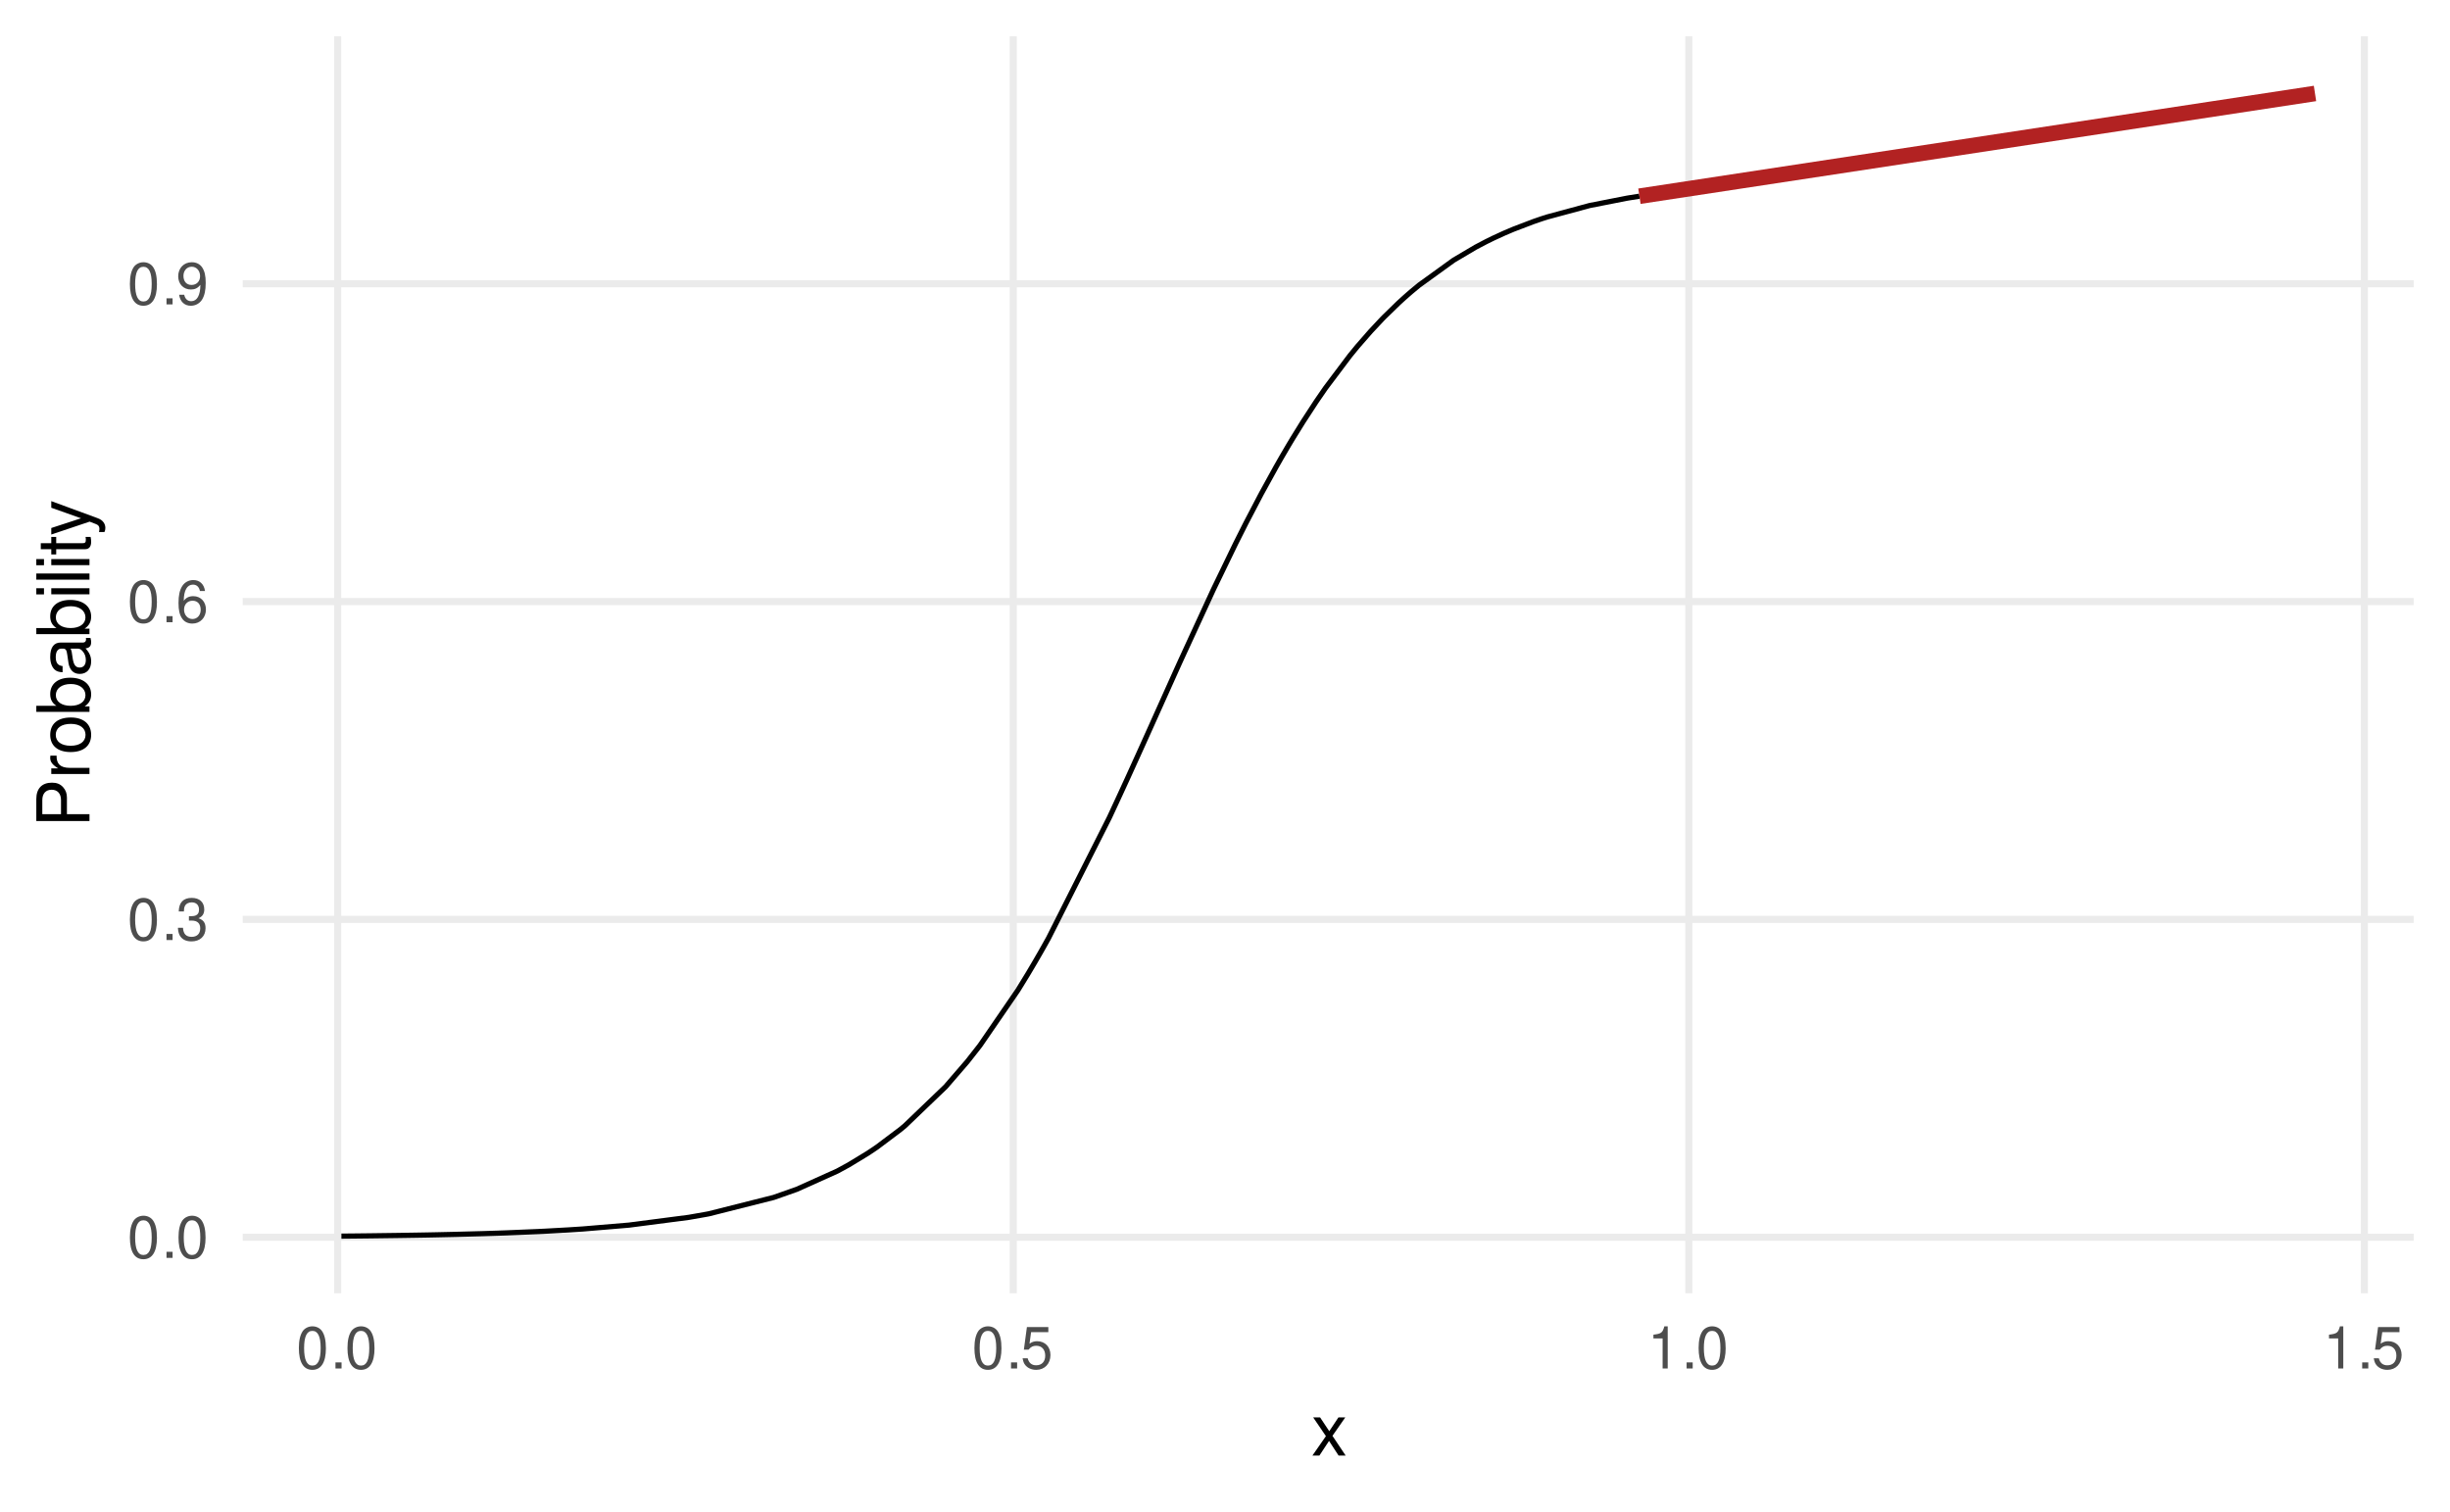
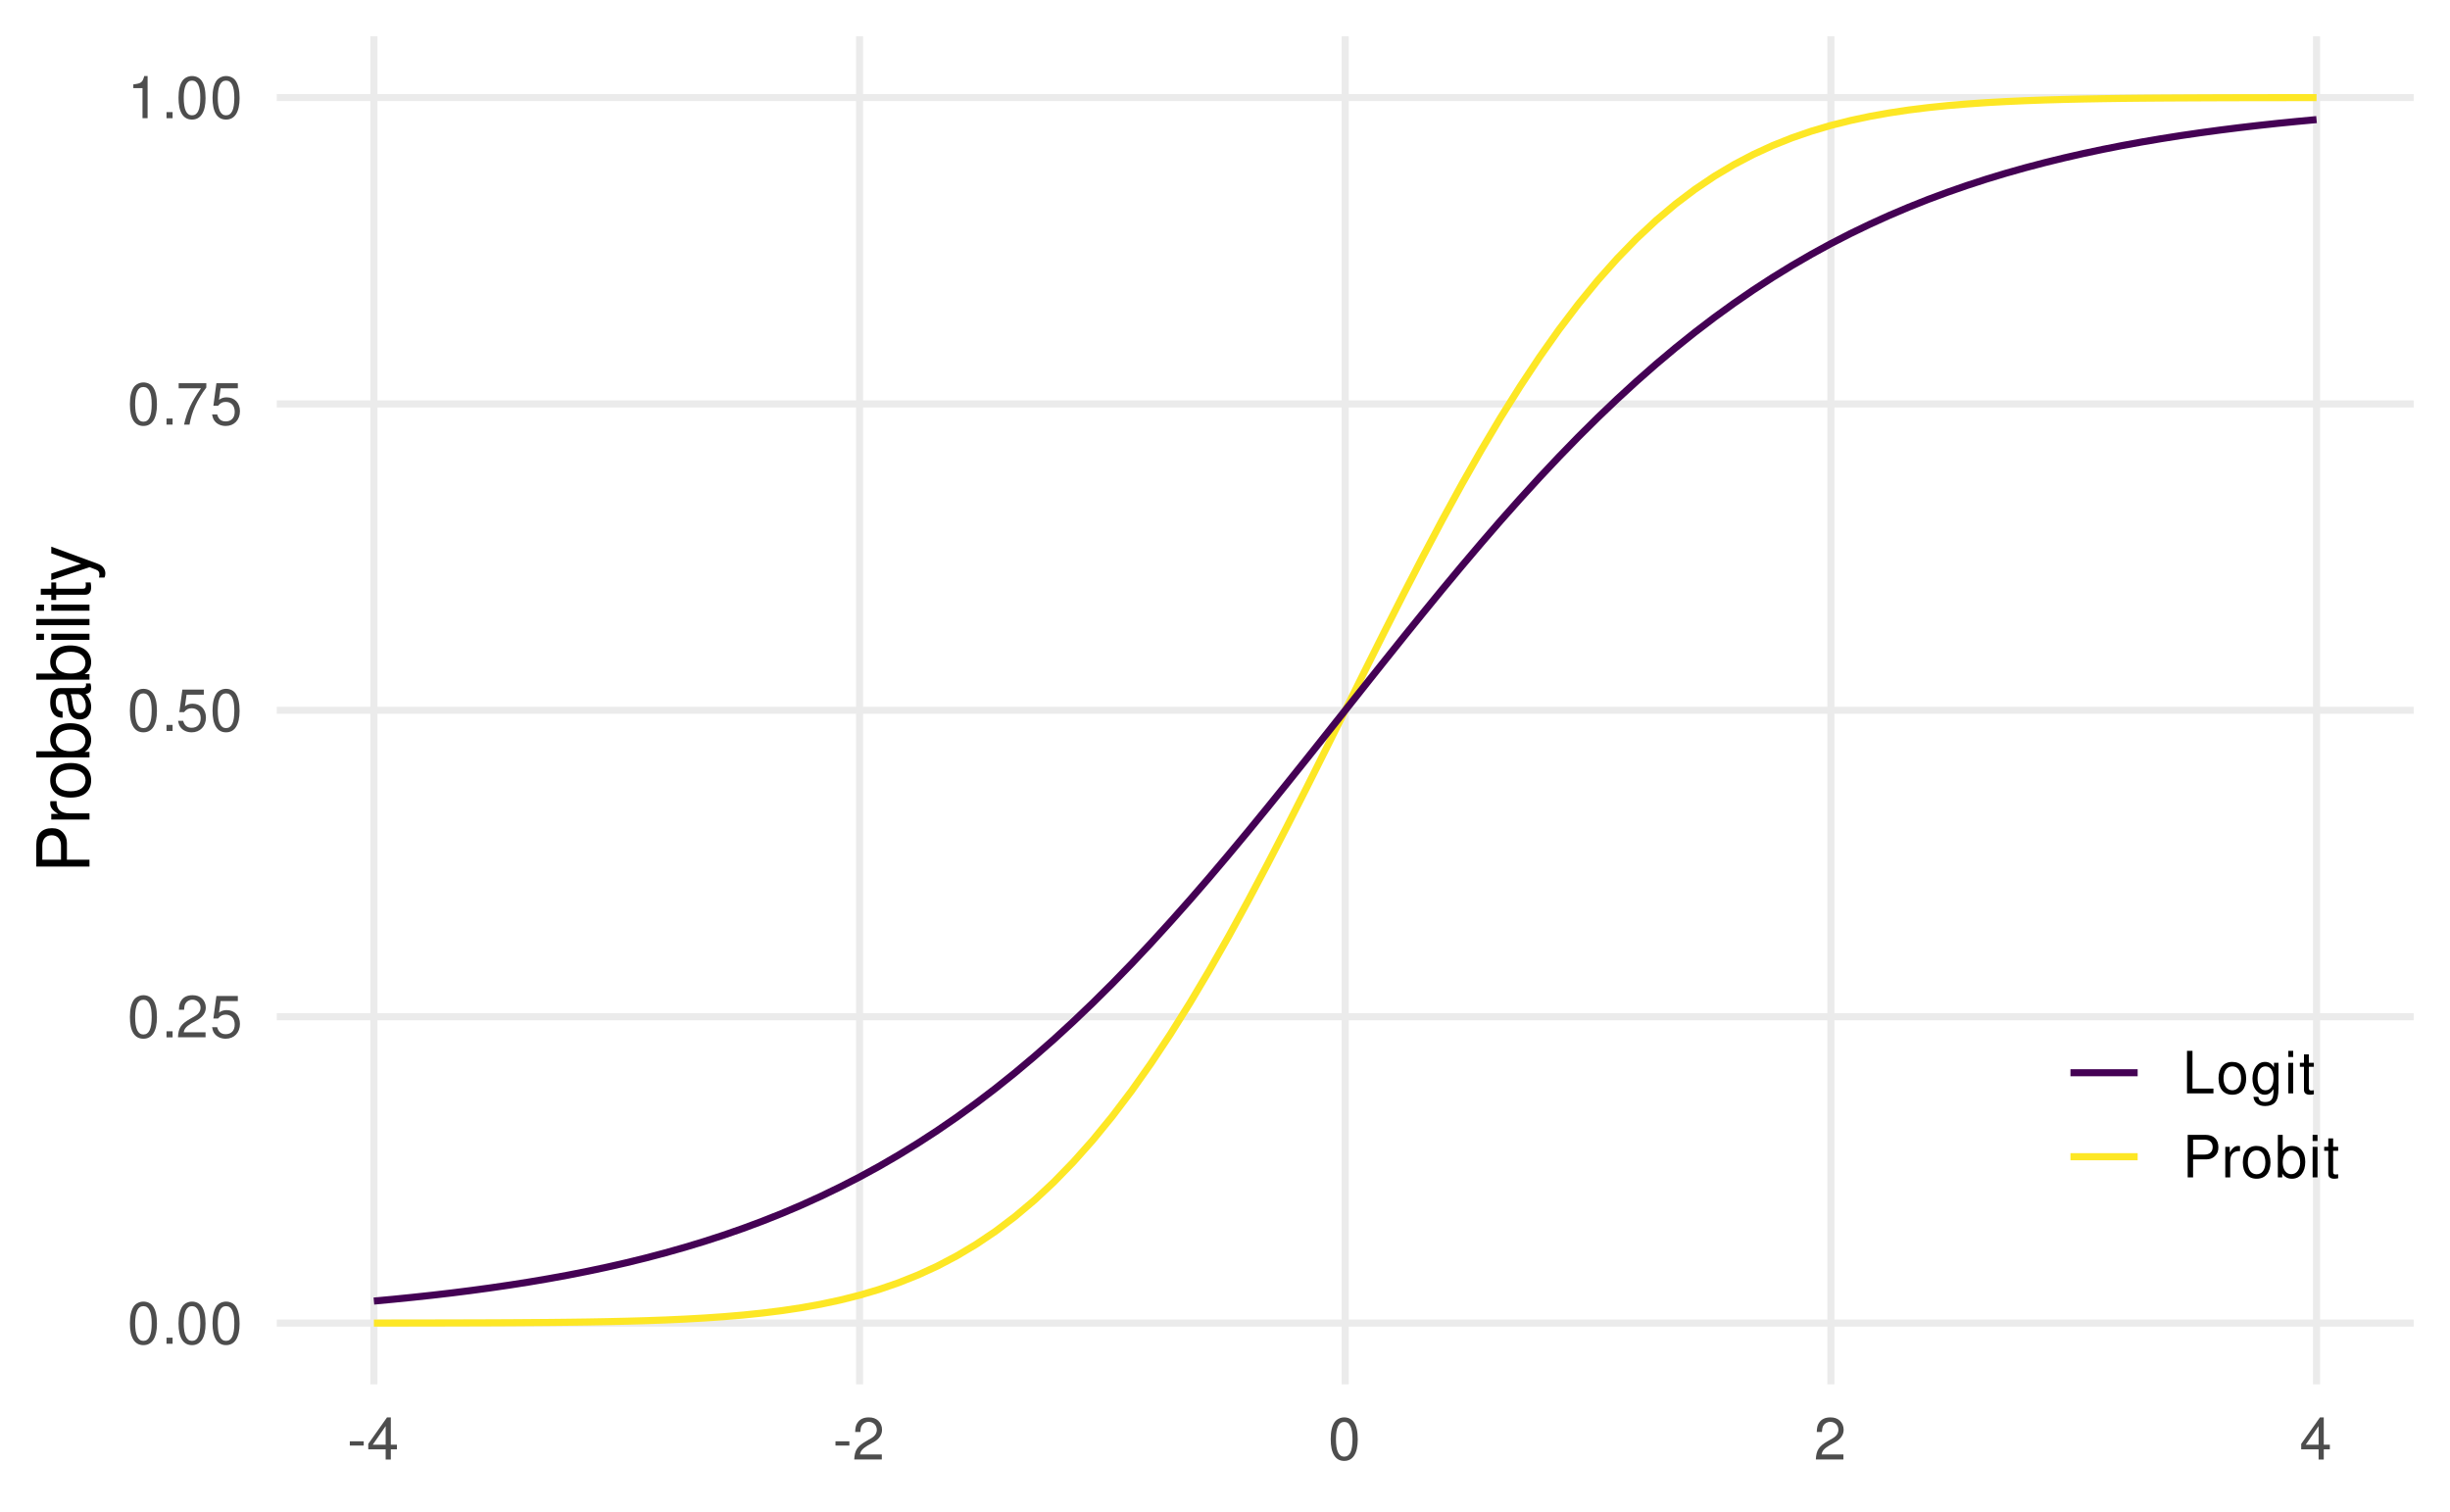
<svg xmlns="http://www.w3.org/2000/svg" xmlns:xlink="http://www.w3.org/1999/xlink" width="504pt" height="311pt" viewBox="0 0 504 311" version="1.1">
  <defs>
    <g>
      <symbol overflow="visible" id="glyph0-0">
        <path style="stroke:none;" d="" />
      </symbol>
      <symbol overflow="visible" id="glyph0-1">
        <path style="stroke:none;" d="M 3.297 -8.672 C 2.516 -8.672 1.781 -8.312 1.344 -7.734 C 0.797 -6.953 0.516 -5.812 0.516 -4.203 C 0.516 -1.266 1.469 0.281 3.297 0.281 C 5.094 0.281 6.078 -1.266 6.078 -4.125 C 6.078 -5.812 5.812 -6.938 5.25 -7.734 C 4.812 -8.328 4.109 -8.672 3.297 -8.672 Z M 3.297 -7.734 C 4.438 -7.734 5 -6.578 5 -4.219 C 5 -1.75 4.453 -0.594 3.281 -0.594 C 2.156 -0.594 1.594 -1.797 1.594 -4.188 C 1.594 -6.578 2.156 -7.734 3.297 -7.734 Z M 3.297 -7.734 " />
      </symbol>
      <symbol overflow="visible" id="glyph0-2">
        <path style="stroke:none;" d="M 2.297 -1.25 L 1.047 -1.25 L 1.047 0 L 2.297 0 Z M 2.297 -1.25 " />
      </symbol>
      <symbol overflow="visible" id="glyph0-3">
-         <path style="stroke:none;" d="M 2.656 -4 L 3.234 -4 C 4.375 -4 4.984 -3.453 4.984 -2.406 C 4.984 -1.312 4.328 -0.656 3.234 -0.656 C 2.078 -0.656 1.516 -1.25 1.438 -2.516 L 0.391 -2.516 C 0.438 -1.828 0.547 -1.375 0.75 -0.984 C 1.203 -0.141 2.031 0.281 3.188 0.281 C 4.938 0.281 6.078 -0.781 6.078 -2.422 C 6.078 -3.531 5.656 -4.125 4.625 -4.484 C 5.422 -4.812 5.812 -5.406 5.812 -6.281 C 5.812 -7.781 4.844 -8.672 3.234 -8.672 C 1.516 -8.672 0.594 -7.719 0.562 -5.875 L 1.625 -5.875 C 1.625 -6.406 1.688 -6.703 1.812 -6.969 C 2.047 -7.469 2.578 -7.75 3.234 -7.75 C 4.172 -7.75 4.734 -7.188 4.734 -6.25 C 4.734 -5.641 4.531 -5.266 4.062 -5.062 C 3.766 -4.938 3.391 -4.891 2.656 -4.891 Z M 2.656 -4 " />
+         <path style="stroke:none;" d="M 6.078 -1.047 L 1.594 -1.047 C 1.703 -1.766 2.094 -2.219 3.125 -2.859 L 4.328 -3.531 C 5.516 -4.188 6.125 -5.078 6.125 -6.141 C 6.125 -6.859 5.844 -7.531 5.344 -8 C 4.844 -8.453 4.219 -8.672 3.406 -8.672 C 2.328 -8.672 1.531 -8.297 1.062 -7.547 C 0.75 -7.094 0.625 -6.547 0.594 -5.672 L 1.656 -5.672 C 1.688 -6.266 1.766 -6.609 1.906 -6.906 C 2.188 -7.422 2.734 -7.75 3.375 -7.75 C 4.328 -7.75 5.047 -7.062 5.047 -6.125 C 5.047 -5.422 4.656 -4.828 3.906 -4.391 L 2.797 -3.75 C 1.016 -2.719 0.5 -1.906 0.406 -0.016 L 6.078 -0.016 Z M 6.078 -1.047 " />
      </symbol>
      <symbol overflow="visible" id="glyph0-4">
-         <path style="stroke:none;" d="M 5.969 -6.422 C 5.766 -7.844 4.859 -8.672 3.562 -8.672 C 2.625 -8.672 1.781 -8.219 1.281 -7.438 C 0.75 -6.594 0.516 -5.531 0.516 -3.953 C 0.516 -2.5 0.719 -1.578 1.234 -0.797 C 1.688 -0.094 2.438 0.281 3.375 0.281 C 4.984 0.281 6.156 -0.938 6.156 -2.625 C 6.156 -4.219 5.078 -5.359 3.547 -5.359 C 2.719 -5.359 2.047 -5.047 1.594 -4.406 C 1.609 -6.547 2.281 -7.734 3.484 -7.734 C 4.234 -7.734 4.75 -7.266 4.922 -6.422 Z M 3.422 -4.422 C 4.438 -4.422 5.078 -3.703 5.078 -2.547 C 5.078 -1.453 4.359 -0.656 3.391 -0.656 C 2.406 -0.656 1.656 -1.484 1.656 -2.594 C 1.656 -3.672 2.375 -4.422 3.422 -4.422 Z M 3.422 -4.422 " />
+         <path style="stroke:none;" d="M 5.719 -8.516 L 1.312 -8.516 L 0.688 -3.875 L 1.656 -3.875 C 2.141 -4.469 2.562 -4.672 3.234 -4.672 C 4.375 -4.672 5.078 -3.891 5.078 -2.625 C 5.078 -1.406 4.375 -0.656 3.219 -0.656 C 2.297 -0.656 1.734 -1.125 1.469 -2.094 L 0.422 -2.094 C 0.562 -1.391 0.688 -1.062 0.938 -0.75 C 1.422 -0.094 2.281 0.281 3.234 0.281 C 4.953 0.281 6.156 -0.969 6.156 -2.766 C 6.156 -4.453 5.047 -5.609 3.406 -5.609 C 2.812 -5.609 2.328 -5.453 1.844 -5.094 L 2.172 -7.469 L 5.719 -7.469 Z M 5.719 -8.516 " />
      </symbol>
      <symbol overflow="visible" id="glyph0-5">
-         <path style="stroke:none;" d="M 0.641 -1.984 C 0.844 -0.562 1.75 0.281 3.047 0.281 C 4 0.281 4.844 -0.188 5.344 -0.953 C 5.875 -1.812 6.109 -2.875 6.109 -4.438 C 6.109 -5.906 5.891 -6.828 5.391 -7.594 C 4.922 -8.297 4.172 -8.672 3.234 -8.672 C 1.625 -8.672 0.453 -7.469 0.453 -5.781 C 0.453 -4.188 1.531 -3.062 3.078 -3.062 C 3.875 -3.062 4.469 -3.344 5.016 -4.016 C 5 -1.844 4.328 -0.656 3.125 -0.656 C 2.375 -0.656 1.859 -1.141 1.688 -1.984 Z M 3.234 -7.75 C 4.219 -7.75 4.953 -6.922 4.953 -5.812 C 4.953 -4.734 4.234 -4 3.188 -4 C 2.172 -4 1.531 -4.719 1.531 -5.875 C 1.531 -6.953 2.25 -7.75 3.234 -7.75 Z M 3.234 -7.75 " />
+         <path style="stroke:none;" d="M 6.234 -8.516 L 0.547 -8.516 L 0.547 -7.469 L 5.141 -7.469 C 3.125 -4.578 2.297 -2.797 1.656 0 L 2.781 0 C 3.25 -2.719 4.312 -5.062 6.234 -7.625 Z M 6.234 -8.516 " />
      </symbol>
      <symbol overflow="visible" id="glyph0-6">
-         <path style="stroke:none;" d="M 5.719 -8.516 L 1.312 -8.516 L 0.688 -3.875 L 1.656 -3.875 C 2.141 -4.469 2.562 -4.672 3.234 -4.672 C 4.375 -4.672 5.078 -3.891 5.078 -2.625 C 5.078 -1.406 4.375 -0.656 3.219 -0.656 C 2.297 -0.656 1.734 -1.125 1.469 -2.094 L 0.422 -2.094 C 0.562 -1.391 0.688 -1.062 0.938 -0.75 C 1.422 -0.094 2.281 0.281 3.234 0.281 C 4.953 0.281 6.156 -0.969 6.156 -2.766 C 6.156 -4.453 5.047 -5.609 3.406 -5.609 C 2.812 -5.609 2.328 -5.453 1.844 -5.094 L 2.172 -7.469 L 5.719 -7.469 Z M 5.719 -8.516 " />
+         <path style="stroke:none;" d="M 3.109 -6.188 L 3.109 0 L 4.156 0 L 4.156 -8.672 L 3.469 -8.672 C 3.094 -7.344 2.859 -7.156 1.219 -6.953 L 1.219 -6.188 Z M 3.109 -6.188 " />
      </symbol>
      <symbol overflow="visible" id="glyph0-7">
-         <path style="stroke:none;" d="M 3.109 -6.188 L 3.109 0 L 4.156 0 L 4.156 -8.672 L 3.469 -8.672 C 3.094 -7.344 2.859 -7.156 1.219 -6.953 L 1.219 -6.188 Z M 3.109 -6.188 " />
+         <path style="stroke:none;" d="M 3.406 -3.75 L 0.547 -3.75 L 0.547 -2.875 L 3.406 -2.875 Z M 3.406 -3.75 " />
+       </symbol>
+       <symbol overflow="visible" id="glyph0-8">
+         <path style="stroke:none;" d="M 3.922 -2.094 L 3.922 0 L 4.984 0 L 4.984 -2.094 L 6.234 -2.094 L 6.234 -3.047 L 4.984 -3.047 L 4.984 -8.672 L 4.203 -8.672 L 0.344 -3.219 L 0.344 -2.094 Z M 3.922 -3.047 L 1.266 -3.047 L 3.922 -6.875 Z M 3.922 -3.047 " />
+       </symbol>
+       <symbol overflow="visible" id="glyph0-9">
+         <path style="stroke:none;" d="M 2.078 -8.75 L 0.953 -8.75 L 0.953 0 L 6.391 0 L 6.391 -0.984 L 2.078 -0.984 Z M 2.078 -8.75 " />
+       </symbol>
+       <symbol overflow="visible" id="glyph0-10">
+         <path style="stroke:none;" d="M 3.266 -6.469 C 1.484 -6.469 0.438 -5.203 0.438 -3.094 C 0.438 -0.969 1.484 0.281 3.281 0.281 C 5.047 0.281 6.125 -0.984 6.125 -3.047 C 6.125 -5.234 5.094 -6.469 3.266 -6.469 Z M 3.281 -5.547 C 4.406 -5.547 5.078 -4.625 5.078 -3.062 C 5.078 -1.578 4.375 -0.641 3.281 -0.641 C 2.156 -0.641 1.469 -1.578 1.469 -3.094 C 1.469 -4.625 2.156 -5.547 3.281 -5.547 Z M 3.281 -5.547 " />
+       </symbol>
+       <symbol overflow="visible" id="glyph0-11">
+         <path style="stroke:none;" d="M 4.844 -6.281 L 4.844 -5.375 C 4.344 -6.125 3.797 -6.469 3 -6.469 C 1.469 -6.469 0.422 -5.047 0.422 -3.031 C 0.422 -1.984 0.672 -1.219 1.219 -0.578 C 1.688 -0.031 2.281 0.281 2.922 0.281 C 3.688 0.281 4.219 -0.062 4.75 -0.859 L 4.75 -0.531 C 4.75 1.156 4.281 1.781 3.031 1.781 C 2.188 1.781 1.734 1.438 1.641 0.719 L 0.625 0.719 C 0.719 1.891 1.641 2.609 3.016 2.609 C 3.938 2.609 4.703 2.312 5.109 1.812 C 5.594 1.219 5.766 0.438 5.766 -1.031 L 5.766 -6.281 Z M 3.094 -5.547 C 4.156 -5.547 4.75 -4.656 4.75 -3.062 C 4.75 -1.531 4.141 -0.641 3.094 -0.641 C 2.062 -0.641 1.469 -1.547 1.469 -3.094 C 1.469 -4.625 2.062 -5.547 3.094 -5.547 Z M 3.094 -5.547 " />
+       </symbol>
+       <symbol overflow="visible" id="glyph0-12">
+         <path style="stroke:none;" d="M 1.797 -6.281 L 0.797 -6.281 L 0.797 0 L 1.797 0 Z M 1.797 -8.75 L 0.797 -8.75 L 0.797 -7.484 L 1.797 -7.484 Z M 1.797 -8.75 " />
+       </symbol>
+       <symbol overflow="visible" id="glyph0-13">
+         <path style="stroke:none;" d="M 3.047 -6.281 L 2.016 -6.281 L 2.016 -8.016 L 1.016 -8.016 L 1.016 -6.281 L 0.172 -6.281 L 0.172 -5.469 L 1.016 -5.469 L 1.016 -0.719 C 1.016 -0.078 1.453 0.281 2.234 0.281 C 2.5 0.281 2.719 0.25 3.047 0.188 L 3.047 -0.641 C 2.906 -0.609 2.766 -0.594 2.562 -0.594 C 2.141 -0.594 2.016 -0.719 2.016 -1.156 L 2.016 -5.469 L 3.047 -5.469 Z M 3.047 -6.281 " />
+       </symbol>
+       <symbol overflow="visible" id="glyph0-14">
+         <path style="stroke:none;" d="M 2.203 -3.703 L 4.953 -3.703 C 5.641 -3.703 6.188 -3.906 6.641 -4.328 C 7.172 -4.812 7.406 -5.375 7.406 -6.188 C 7.406 -7.828 6.438 -8.75 4.703 -8.75 L 1.094 -8.75 L 1.094 0 L 2.203 0 Z M 2.203 -4.688 L 2.203 -7.766 L 4.531 -7.766 C 5.609 -7.766 6.234 -7.188 6.234 -6.234 C 6.234 -5.266 5.609 -4.688 4.531 -4.688 Z M 2.203 -4.688 " />
+       </symbol>
+       <symbol overflow="visible" id="glyph0-15">
+         <path style="stroke:none;" d="M 0.828 -6.281 L 0.828 0 L 1.844 0 L 1.844 -3.266 C 1.844 -4.781 2.469 -5.453 3.859 -5.406 L 3.859 -6.438 C 3.688 -6.453 3.594 -6.469 3.469 -6.469 C 2.812 -6.469 2.328 -6.078 1.75 -5.141 L 1.75 -6.281 Z M 0.828 -6.281 " />
+       </symbol>
+       <symbol overflow="visible" id="glyph0-16">
+         <path style="stroke:none;" d="M 0.641 -8.75 L 0.641 0 L 1.547 0 L 1.547 -0.797 C 2.031 -0.078 2.656 0.281 3.547 0.281 C 5.203 0.281 6.281 -1.078 6.281 -3.172 C 6.281 -5.203 5.25 -6.469 3.594 -6.469 C 2.719 -6.469 2.109 -6.141 1.641 -5.438 L 1.641 -8.75 Z M 3.391 -5.531 C 4.516 -5.531 5.234 -4.562 5.234 -3.062 C 5.234 -1.625 4.484 -0.656 3.391 -0.656 C 2.328 -0.656 1.641 -1.625 1.641 -3.094 C 1.641 -4.578 2.328 -5.531 3.391 -5.531 Z M 3.391 -5.531 " />
      </symbol>
      <symbol overflow="visible" id="glyph1-0">
        <path style="stroke:none;" d="" />
      </symbol>
      <symbol overflow="visible" id="glyph1-1">
-         <path style="stroke:none;" d="M 4.375 -4.062 L 7.016 -7.859 L 5.609 -7.859 L 3.719 -5.016 L 1.828 -7.859 L 0.406 -7.859 L 3.031 -4 L 0.25 0 L 1.688 0 L 3.672 -3.016 L 5.641 0 L 7.094 0 Z M 4.375 -4.062 " />
-       </symbol>
-       <symbol overflow="visible" id="glyph2-0">
-         <path style="stroke:none;" d="" />
-       </symbol>
-       <symbol overflow="visible" id="glyph2-1">
        <path style="stroke:none;" d="M -4.641 -2.766 L -4.641 -6.188 C -4.641 -7.047 -4.891 -7.719 -5.422 -8.312 C -6.016 -8.969 -6.719 -9.25 -7.719 -9.25 C -9.781 -9.25 -10.938 -8.047 -10.938 -5.875 L -10.938 -1.359 L 0 -1.359 L 0 -2.766 Z M -5.859 -2.766 L -9.703 -2.766 L -9.703 -5.672 C -9.703 -7 -8.984 -7.797 -7.781 -7.797 C -6.578 -7.797 -5.859 -7 -5.859 -5.672 Z M -5.859 -2.766 " />
      </symbol>
-       <symbol overflow="visible" id="glyph2-2">
+       <symbol overflow="visible" id="glyph1-2">
        <path style="stroke:none;" d="M -7.859 -1.031 L 0 -1.031 L 0 -2.297 L -4.078 -2.297 C -5.969 -2.312 -6.812 -3.094 -6.766 -4.812 L -8.047 -4.812 C -8.062 -4.609 -8.078 -4.484 -8.078 -4.328 C -8.078 -3.531 -7.609 -2.906 -6.438 -2.188 L -7.859 -2.188 Z M -7.859 -1.031 " />
      </symbol>
-       <symbol overflow="visible" id="glyph2-3">
+       <symbol overflow="visible" id="glyph1-3">
        <path style="stroke:none;" d="M -8.078 -4.078 C -8.078 -1.859 -6.516 -0.547 -3.875 -0.547 C -1.219 -0.547 0.344 -1.859 0.344 -4.094 C 0.344 -6.312 -1.234 -7.656 -3.812 -7.656 C -6.547 -7.656 -8.078 -6.359 -8.078 -4.078 Z M -6.938 -4.094 C -6.938 -5.5 -5.781 -6.344 -3.828 -6.344 C -1.969 -6.344 -0.812 -5.469 -0.812 -4.094 C -0.812 -2.703 -1.969 -1.844 -3.875 -1.844 C -5.781 -1.844 -6.938 -2.703 -6.938 -4.094 Z M -6.938 -4.094 " />
      </symbol>
-       <symbol overflow="visible" id="glyph2-4">
+       <symbol overflow="visible" id="glyph1-4">
        <path style="stroke:none;" d="M -10.938 -0.812 L 0 -0.812 L 0 -1.938 L -1 -1.938 C -0.094 -2.531 0.344 -3.328 0.344 -4.422 C 0.344 -6.5 -1.344 -7.844 -3.953 -7.844 C -6.516 -7.844 -8.078 -6.562 -8.078 -4.484 C -8.078 -3.406 -7.688 -2.641 -6.797 -2.062 L -10.938 -2.062 Z M -6.922 -4.25 C -6.922 -5.641 -5.703 -6.547 -3.828 -6.547 C -2.047 -6.547 -0.828 -5.609 -0.828 -4.25 C -0.828 -2.906 -2.031 -2.062 -3.875 -2.062 C -5.719 -2.062 -6.922 -2.906 -6.922 -4.25 Z M -6.922 -4.25 " />
      </symbol>
-       <symbol overflow="visible" id="glyph2-5">
+       <symbol overflow="visible" id="glyph1-5">
        <path style="stroke:none;" d="M -0.734 -8.031 C -0.703 -7.891 -0.703 -7.828 -0.703 -7.75 C -0.703 -7.312 -0.938 -7.078 -1.312 -7.078 L -5.938 -7.078 C -7.328 -7.078 -8.078 -6.062 -8.078 -4.125 C -8.078 -2.969 -7.75 -2.062 -7.172 -1.516 C -6.766 -1.156 -6.312 -1 -5.531 -0.969 L -5.531 -2.234 C -6.5 -2.344 -6.938 -2.906 -6.938 -4.078 C -6.938 -5.219 -6.516 -5.828 -5.766 -5.828 L -5.438 -5.828 C -4.891 -5.812 -4.688 -5.547 -4.562 -4.531 C -4.328 -2.766 -4.281 -2.484 -4.078 -2.016 C -3.688 -1.094 -3 -0.625 -1.984 -0.625 C -0.562 -0.625 0.344 -1.625 0.344 -3.203 C 0.344 -4.203 0 -5 -0.812 -5.875 C 0 -5.969 0.344 -6.359 0.344 -7.172 C 0.344 -7.438 0.312 -7.609 0.203 -8.031 Z M -2.469 -5.828 C -2.062 -5.828 -1.797 -5.719 -1.453 -5.344 C -0.984 -4.828 -0.75 -4.219 -0.75 -3.484 C -0.75 -2.5 -1.219 -1.938 -2.016 -1.938 C -2.828 -1.938 -3.25 -2.469 -3.453 -3.828 C -3.625 -5.156 -3.688 -5.422 -3.891 -5.828 Z M -2.469 -5.828 " />
      </symbol>
-       <symbol overflow="visible" id="glyph2-6">
+       <symbol overflow="visible" id="glyph1-6">
        <path style="stroke:none;" d="M -7.859 -2.25 L -7.859 -1 L 0 -1 L 0 -2.25 Z M -10.938 -2.25 L -10.938 -0.984 L -9.359 -0.984 L -9.359 -2.25 Z M -10.938 -2.25 " />
      </symbol>
-       <symbol overflow="visible" id="glyph2-7">
+       <symbol overflow="visible" id="glyph1-7">
        <path style="stroke:none;" d="M -10.938 -2.281 L -10.938 -1.016 L 0 -1.016 L 0 -2.281 Z M -10.938 -2.281 " />
      </symbol>
-       <symbol overflow="visible" id="glyph2-8">
+       <symbol overflow="visible" id="glyph1-8">
        <path style="stroke:none;" d="M -7.859 -3.812 L -7.859 -2.516 L -10.016 -2.516 L -10.016 -1.281 L -7.859 -1.281 L -7.859 -0.203 L -6.844 -0.203 L -6.844 -1.281 L -0.906 -1.281 C -0.094 -1.281 0.344 -1.812 0.344 -2.797 C 0.344 -3.125 0.312 -3.391 0.234 -3.812 L -0.812 -3.812 C -0.766 -3.625 -0.75 -3.469 -0.75 -3.203 C -0.75 -2.672 -0.906 -2.516 -1.453 -2.516 L -6.844 -2.516 L -6.844 -3.812 Z M -7.859 -3.812 " />
      </symbol>
-       <symbol overflow="visible" id="glyph2-9">
+       <symbol overflow="visible" id="glyph1-9">
        <path style="stroke:none;" d="M -7.859 -5.812 L -1.734 -3.641 L -7.859 -1.641 L -7.859 -0.297 L 0.031 -2.953 L 1.281 -2.469 C 1.828 -2.266 2.047 -2 2.047 -1.469 C 2.047 -1.266 2.016 -1.078 1.953 -0.812 L 3.078 -0.812 C 3.203 -1.062 3.266 -1.312 3.266 -1.656 C 3.266 -2.062 3.141 -2.484 2.891 -2.812 C 2.609 -3.203 2.281 -3.438 1.656 -3.672 L -7.859 -7.172 Z M -7.859 -5.812 " />
      </symbol>
    </g>
    <clipPath id="clip1">
-       <path d="M 49.934 253 L 496.527 253 L 496.527 256 L 49.934 256 Z M 49.934 253 " />
+       <path d="M 56.934 271 L 496.527 271 L 496.527 273 L 56.934 273 Z M 56.934 271 " />
    </clipPath>
    <clipPath id="clip2">
-       <path d="M 49.934 188 L 496.527 188 L 496.527 190 L 49.934 190 Z M 49.934 188 " />
+       <path d="M 56.934 208 L 496.527 208 L 496.527 210 L 56.934 210 Z M 56.934 208 " />
    </clipPath>
    <clipPath id="clip3">
-       <path d="M 49.934 123 L 496.527 123 L 496.527 125 L 49.934 125 Z M 49.934 123 " />
+       <path d="M 56.934 145 L 496.527 145 L 496.527 147 L 56.934 147 Z M 56.934 145 " />
    </clipPath>
    <clipPath id="clip4">
-       <path d="M 49.934 57 L 496.527 57 L 496.527 60 L 49.934 60 Z M 49.934 57 " />
+       <path d="M 56.934 82 L 496.527 82 L 496.527 84 L 56.934 84 Z M 56.934 82 " />
    </clipPath>
    <clipPath id="clip5">
-       <path d="M 68 7.473 L 71 7.473 L 71 266.066 L 68 266.066 Z M 68 7.473 " />
+       <path d="M 56.934 19 L 496.527 19 L 496.527 21 L 56.934 21 Z M 56.934 19 " />
    </clipPath>
    <clipPath id="clip6">
-       <path d="M 207 7.473 L 210 7.473 L 210 266.066 L 207 266.066 Z M 207 7.473 " />
+       <path d="M 76 7.473 L 78 7.473 L 78 284.805 L 76 284.805 Z M 76 7.473 " />
    </clipPath>
    <clipPath id="clip7">
-       <path d="M 346 7.473 L 349 7.473 L 349 266.066 L 346 266.066 Z M 346 7.473 " />
+       <path d="M 176 7.473 L 178 7.473 L 178 284.805 L 176 284.805 Z M 176 7.473 " />
    </clipPath>
    <clipPath id="clip8">
-       <path d="M 485 7.473 L 488 7.473 L 488 266.066 L 485 266.066 Z M 485 7.473 " />
+       <path d="M 276 7.473 L 278 7.473 L 278 284.805 L 276 284.805 Z M 276 7.473 " />
+     </clipPath>
+     <clipPath id="clip9">
+       <path d="M 375 7.473 L 378 7.473 L 378 284.805 L 375 284.805 Z M 375 7.473 " />
+     </clipPath>
+     <clipPath id="clip10">
+       <path d="M 475 7.473 L 478 7.473 L 478 284.805 L 475 284.805 Z M 475 7.473 " />
    </clipPath>
  </defs>
-   <g id="surface279">
+   <g id="surface286">
+     <rect x="0" y="0" width="504" height="311" style="fill:rgb(100%,100%,100%);fill-opacity:1;stroke:none;" />
    <rect x="0" y="0" width="504" height="311" style="fill:rgb(100%,100%,100%);fill-opacity:1;stroke:none;" />
    <g clip-path="url(#clip1)" clip-rule="nonzero">
-       <path style="fill:none;stroke-width:1.455;stroke-linecap:butt;stroke-linejoin:round;stroke:rgb(92.157%,92.157%,92.157%);stroke-opacity:1;stroke-miterlimit:10;" d="M 49.934 254.539 L 496.527 254.539 " />
+       <path style="fill:none;stroke-width:1.455;stroke-linecap:butt;stroke-linejoin:round;stroke:rgb(92.157%,92.157%,92.157%);stroke-opacity:1;stroke-miterlimit:10;" d="M 56.934 272.207 L 496.527 272.207 " />
    </g>
    <g clip-path="url(#clip2)" clip-rule="nonzero">
-       <path style="fill:none;stroke-width:1.455;stroke-linecap:butt;stroke-linejoin:round;stroke:rgb(92.157%,92.157%,92.157%);stroke-opacity:1;stroke-miterlimit:10;" d="M 49.934 189.148 L 496.527 189.148 " />
+       <path style="fill:none;stroke-width:1.455;stroke-linecap:butt;stroke-linejoin:round;stroke:rgb(92.157%,92.157%,92.157%);stroke-opacity:1;stroke-miterlimit:10;" d="M 56.934 209.172 L 496.527 209.172 " />
    </g>
    <g clip-path="url(#clip3)" clip-rule="nonzero">
-       <path style="fill:none;stroke-width:1.455;stroke-linecap:butt;stroke-linejoin:round;stroke:rgb(92.157%,92.157%,92.157%);stroke-opacity:1;stroke-miterlimit:10;" d="M 49.934 123.762 L 496.527 123.762 " />
+       <path style="fill:none;stroke-width:1.455;stroke-linecap:butt;stroke-linejoin:round;stroke:rgb(92.157%,92.157%,92.157%);stroke-opacity:1;stroke-miterlimit:10;" d="M 56.934 146.137 L 496.527 146.137 " />
    </g>
    <g clip-path="url(#clip4)" clip-rule="nonzero">
-       <path style="fill:none;stroke-width:1.455;stroke-linecap:butt;stroke-linejoin:round;stroke:rgb(92.157%,92.157%,92.157%);stroke-opacity:1;stroke-miterlimit:10;" d="M 49.934 58.375 L 496.527 58.375 " />
+       <path style="fill:none;stroke-width:1.455;stroke-linecap:butt;stroke-linejoin:round;stroke:rgb(92.157%,92.157%,92.157%);stroke-opacity:1;stroke-miterlimit:10;" d="M 56.934 83.105 L 496.527 83.105 " />
    </g>
    <g clip-path="url(#clip5)" clip-rule="nonzero">
-       <path style="fill:none;stroke-width:1.455;stroke-linecap:butt;stroke-linejoin:round;stroke:rgb(92.157%,92.157%,92.157%);stroke-opacity:1;stroke-miterlimit:10;" d="M 69.465 266.066 L 69.465 7.473 " />
+       <path style="fill:none;stroke-width:1.455;stroke-linecap:butt;stroke-linejoin:round;stroke:rgb(92.157%,92.157%,92.157%);stroke-opacity:1;stroke-miterlimit:10;" d="M 56.934 20.07 L 496.527 20.07 " />
    </g>
    <g clip-path="url(#clip6)" clip-rule="nonzero">
-       <path style="fill:none;stroke-width:1.455;stroke-linecap:butt;stroke-linejoin:round;stroke:rgb(92.157%,92.157%,92.157%);stroke-opacity:1;stroke-miterlimit:10;" d="M 208.438 266.066 L 208.438 7.473 " />
+       <path style="fill:none;stroke-width:1.455;stroke-linecap:butt;stroke-linejoin:round;stroke:rgb(92.157%,92.157%,92.157%);stroke-opacity:1;stroke-miterlimit:10;" d="M 76.914 284.805 L 76.914 7.473 " />
    </g>
    <g clip-path="url(#clip7)" clip-rule="nonzero">
-       <path style="fill:none;stroke-width:1.455;stroke-linecap:butt;stroke-linejoin:round;stroke:rgb(92.157%,92.157%,92.157%);stroke-opacity:1;stroke-miterlimit:10;" d="M 347.414 266.066 L 347.414 7.473 " />
+       <path style="fill:none;stroke-width:1.455;stroke-linecap:butt;stroke-linejoin:round;stroke:rgb(92.157%,92.157%,92.157%);stroke-opacity:1;stroke-miterlimit:10;" d="M 176.824 284.805 L 176.824 7.473 " />
    </g>
    <g clip-path="url(#clip8)" clip-rule="nonzero">
-       <path style="fill:none;stroke-width:1.455;stroke-linecap:butt;stroke-linejoin:round;stroke:rgb(92.157%,92.157%,92.157%);stroke-opacity:1;stroke-miterlimit:10;" d="M 486.391 266.066 L 486.391 7.473 " />
-     </g>
-     <path style="fill:none;stroke-width:1.067;stroke-linecap:butt;stroke-linejoin:round;stroke:rgb(0%,0%,0%);stroke-opacity:1;stroke-miterlimit:10;" d="M 70.234 254.312 L 70.406 254.312 L 71.055 254.305 L 72.812 254.289 L 76.008 254.254 L 81.852 254.176 L 85.605 254.117 L 87.859 254.078 L 89.625 254.043 L 92.789 253.973 L 93.617 253.953 L 99.383 253.801 L 99.977 253.781 L 101.496 253.734 L 102.164 253.711 L 102.27 253.711 L 102.43 253.703 L 104.328 253.637 L 110.707 253.371 L 111.992 253.309 L 116.863 253.039 L 117.402 253.004 L 119.883 252.844 L 129.398 252.047 L 141.707 250.449 L 145.195 249.836 L 145.84 249.715 L 159.16 246.352 L 163.906 244.68 L 172.242 240.93 L 174.562 239.668 L 178.453 237.305 L 179.625 236.531 L 180.41 235.996 L 185.223 232.375 L 186.148 231.609 L 194.531 223.57 L 198.992 218.402 L 201.512 215.191 L 201.637 215.023 L 209.402 203.711 L 211.453 200.371 L 212.938 197.863 L 214.023 195.984 L 214.27 195.551 L 214.699 194.793 L 214.809 194.598 L 215.684 193.031 L 228.188 168.25 L 228.547 167.484 L 228.852 166.832 L 229.5 165.434 L 230.453 163.375 L 231.902 160.227 L 234.309 154.926 L 235.227 152.895 L 236.625 149.793 L 237.203 148.504 L 242.16 137.477 L 242.988 135.652 L 249.535 121.445 L 249.766 120.957 L 254.184 111.832 L 254.215 111.77 L 256.305 107.617 L 259.449 101.609 L 262.516 96.039 L 263.688 93.988 L 265.109 91.566 L 265.934 90.191 L 268.047 86.781 L 270.668 82.762 L 270.891 82.43 L 272.695 79.812 L 277.684 73.18 L 279.25 71.27 L 281.957 68.168 L 284.328 65.637 L 284.691 65.266 L 287.656 62.379 L 288.199 61.879 L 288.891 61.25 L 289.617 60.609 L 290.363 59.965 L 291.93 58.664 L 299.039 53.527 L 303.559 50.855 L 305.738 49.711 L 307.176 49.004 L 309.16 48.09 L 309.539 47.922 L 311.348 47.152 L 315.469 45.582 L 317.082 45.027 L 317.523 44.883 L 318.27 44.645 L 327.023 42.281 L 334.672 40.781 L 335.035 40.719 L 337.254 40.367 " />
-     <path style="fill:none;stroke-width:3.201;stroke-linecap:butt;stroke-linejoin:round;stroke:rgb(69.804%,13.333%,13.333%);stroke-opacity:1;stroke-miterlimit:10;" d="M 337.254 40.367 L 476.227 19.227 " />
-     <g style="fill:rgb(30.196%,30.196%,30.196%);fill-opacity:1;">
-       <use xlink:href="#glyph0-1" x="26.207" y="258.787" />
-       <use xlink:href="#glyph0-2" x="33.207" y="258.787" />
-       <use xlink:href="#glyph0-1" x="36.207" y="258.787" />
-     </g>
-     <g style="fill:rgb(30.196%,30.196%,30.196%);fill-opacity:1;">
-       <use xlink:href="#glyph0-1" x="26.207" y="193.396" />
-       <use xlink:href="#glyph0-2" x="33.207" y="193.396" />
-       <use xlink:href="#glyph0-3" x="36.207" y="193.396" />
-     </g>
-     <g style="fill:rgb(30.196%,30.196%,30.196%);fill-opacity:1;">
-       <use xlink:href="#glyph0-1" x="26.207" y="128.01" />
-       <use xlink:href="#glyph0-2" x="33.207" y="128.01" />
-       <use xlink:href="#glyph0-4" x="36.207" y="128.01" />
-     </g>
-     <g style="fill:rgb(30.196%,30.196%,30.196%);fill-opacity:1;">
-       <use xlink:href="#glyph0-1" x="26.207" y="62.623" />
-       <use xlink:href="#glyph0-2" x="33.207" y="62.623" />
-       <use xlink:href="#glyph0-5" x="36.207" y="62.623" />
-     </g>
-     <g style="fill:rgb(30.196%,30.196%,30.196%);fill-opacity:1;">
-       <use xlink:href="#glyph0-1" x="60.965" y="281.541" />
-       <use xlink:href="#glyph0-2" x="67.965" y="281.541" />
-       <use xlink:href="#glyph0-1" x="70.965" y="281.541" />
-     </g>
-     <g style="fill:rgb(30.196%,30.196%,30.196%);fill-opacity:1;">
-       <use xlink:href="#glyph0-1" x="199.938" y="281.541" />
-       <use xlink:href="#glyph0-2" x="206.938" y="281.541" />
-       <use xlink:href="#glyph0-6" x="209.938" y="281.541" />
-     </g>
-     <g style="fill:rgb(30.196%,30.196%,30.196%);fill-opacity:1;">
-       <use xlink:href="#glyph0-7" x="338.914" y="281.541" />
-       <use xlink:href="#glyph0-2" x="345.914" y="281.541" />
-       <use xlink:href="#glyph0-1" x="348.914" y="281.541" />
-     </g>
-     <g style="fill:rgb(30.196%,30.196%,30.196%);fill-opacity:1;">
-       <use xlink:href="#glyph0-7" x="477.891" y="281.541" />
-       <use xlink:href="#glyph0-2" x="484.891" y="281.541" />
-       <use xlink:href="#glyph0-6" x="487.891" y="281.541" />
+       <path style="fill:none;stroke-width:1.455;stroke-linecap:butt;stroke-linejoin:round;stroke:rgb(92.157%,92.157%,92.157%);stroke-opacity:1;stroke-miterlimit:10;" d="M 276.73 284.805 L 276.73 7.473 " />
+     </g>
+     <g clip-path="url(#clip9)" clip-rule="nonzero">
+       <path style="fill:none;stroke-width:1.455;stroke-linecap:butt;stroke-linejoin:round;stroke:rgb(92.157%,92.157%,92.157%);stroke-opacity:1;stroke-miterlimit:10;" d="M 376.637 284.805 L 376.637 7.473 " />
+     </g>
+     <g clip-path="url(#clip10)" clip-rule="nonzero">
+       <path style="fill:none;stroke-width:1.455;stroke-linecap:butt;stroke-linejoin:round;stroke:rgb(92.157%,92.157%,92.157%);stroke-opacity:1;stroke-miterlimit:10;" d="M 476.547 284.805 L 476.547 7.473 " />
+     </g>
+     <path style="fill:none;stroke-width:1.455;stroke-linecap:butt;stroke-linejoin:round;stroke:rgb(99.216%,90.588%,14.51%);stroke-opacity:1;stroke-miterlimit:10;" d="M 76.914 272.199 L 84.906 272.191 L 92.898 272.176 L 100.891 272.152 L 104.887 272.133 L 108.887 272.105 L 112.883 272.074 L 116.879 272.031 L 120.875 271.977 L 124.871 271.906 L 128.867 271.816 L 132.863 271.703 L 136.859 271.562 L 140.855 271.383 L 144.852 271.16 L 148.848 270.887 L 152.844 270.551 L 156.84 270.137 L 160.836 269.641 L 164.832 269.043 L 168.828 268.324 L 172.824 267.473 L 176.824 266.469 L 180.82 265.289 L 184.816 263.914 L 188.812 262.32 L 192.809 260.488 L 196.805 258.387 L 200.801 256.004 L 204.797 253.312 L 208.793 250.289 L 212.789 246.922 L 216.785 243.191 L 220.781 239.086 L 224.777 234.594 L 228.773 229.715 L 232.77 224.441 L 236.766 218.789 L 240.762 212.762 L 244.762 206.375 L 248.758 199.656 L 252.754 192.629 L 256.75 185.324 L 260.746 177.785 L 264.742 170.047 L 268.738 162.164 L 272.734 154.176 L 280.727 138.098 L 284.723 130.113 L 288.719 122.227 L 292.715 114.492 L 296.711 106.949 L 300.707 99.648 L 304.703 92.621 L 308.699 85.898 L 312.699 79.516 L 316.695 73.484 L 320.691 67.832 L 324.688 62.562 L 328.684 57.68 L 332.68 53.191 L 336.676 49.082 L 340.672 45.352 L 344.668 41.984 L 348.664 38.965 L 352.66 36.27 L 356.656 33.887 L 360.652 31.789 L 364.648 29.953 L 368.645 28.359 L 372.641 26.984 L 376.637 25.805 L 380.633 24.801 L 384.633 23.949 L 388.629 23.234 L 392.625 22.633 L 396.621 22.137 L 400.617 21.727 L 404.613 21.391 L 408.609 21.113 L 412.605 20.895 L 416.602 20.715 L 420.598 20.57 L 424.594 20.457 L 428.59 20.367 L 432.586 20.297 L 436.582 20.242 L 440.578 20.199 L 444.574 20.168 L 448.57 20.145 L 452.57 20.125 L 456.566 20.109 L 460.562 20.098 L 464.559 20.09 L 476.547 20.078 " />
+     <path style="fill:none;stroke-width:1.455;stroke-linecap:butt;stroke-linejoin:round;stroke:rgb(26.667%,0.392%,32.941%);stroke-opacity:1;stroke-miterlimit:10;" d="M 76.914 267.672 L 80.91 267.301 L 84.906 266.898 L 88.902 266.469 L 92.898 266.004 L 96.895 265.5 L 100.891 264.957 L 104.887 264.371 L 108.887 263.742 L 112.883 263.062 L 116.879 262.332 L 120.875 261.543 L 124.871 260.695 L 128.867 259.785 L 132.863 258.805 L 136.859 257.75 L 140.855 256.621 L 144.852 255.41 L 148.848 254.113 L 152.844 252.723 L 156.84 251.234 L 160.836 249.645 L 164.832 247.945 L 168.828 246.133 L 172.824 244.203 L 176.824 242.148 L 180.82 239.969 L 184.816 237.648 L 188.812 235.195 L 192.809 232.598 L 196.805 229.852 L 200.801 226.957 L 204.797 223.91 L 208.793 220.711 L 212.789 217.352 L 216.785 213.844 L 220.781 210.176 L 224.777 206.359 L 228.773 202.395 L 232.77 198.285 L 236.766 194.035 L 240.762 189.656 L 244.762 185.156 L 248.758 180.543 L 252.754 175.824 L 256.75 171.02 L 260.746 166.137 L 264.742 161.195 L 268.738 156.203 L 272.734 151.176 L 280.727 141.098 L 284.723 136.074 L 288.719 131.082 L 292.715 126.137 L 296.711 121.254 L 300.707 116.449 L 304.703 111.734 L 308.699 107.117 L 312.699 102.617 L 316.695 98.238 L 320.691 93.992 L 324.688 89.879 L 328.684 85.914 L 332.68 82.098 L 336.676 78.434 L 340.672 74.922 L 344.668 71.566 L 348.664 68.367 L 352.66 65.32 L 356.656 62.426 L 360.652 59.68 L 364.648 57.082 L 368.645 54.625 L 372.641 52.309 L 376.637 50.125 L 380.633 48.07 L 384.633 46.141 L 388.629 44.328 L 392.625 42.633 L 396.621 41.039 L 400.617 39.555 L 404.613 38.164 L 408.609 36.863 L 412.605 35.652 L 416.602 34.523 L 420.598 33.473 L 424.594 32.492 L 428.59 31.582 L 432.586 30.734 L 436.582 29.945 L 440.578 29.215 L 444.574 28.535 L 448.57 27.902 L 452.57 27.32 L 456.566 26.777 L 460.562 26.273 L 464.559 25.809 L 468.555 25.375 L 472.551 24.977 L 476.547 24.605 " />
+     <g style="fill:rgb(30.196%,30.196%,30.196%);fill-opacity:1;">
+       <use xlink:href="#glyph0-1" x="26.207" y="276.455" />
+       <use xlink:href="#glyph0-2" x="33.207" y="276.455" />
+       <use xlink:href="#glyph0-1" x="36.207" y="276.455" />
+       <use xlink:href="#glyph0-1" x="43.207" y="276.455" />
+     </g>
+     <g style="fill:rgb(30.196%,30.196%,30.196%);fill-opacity:1;">
+       <use xlink:href="#glyph0-1" x="26.207" y="213.42" />
+       <use xlink:href="#glyph0-2" x="33.207" y="213.42" />
+       <use xlink:href="#glyph0-3" x="36.207" y="213.42" />
+       <use xlink:href="#glyph0-4" x="43.207" y="213.42" />
+     </g>
+     <g style="fill:rgb(30.196%,30.196%,30.196%);fill-opacity:1;">
+       <use xlink:href="#glyph0-1" x="26.207" y="150.385" />
+       <use xlink:href="#glyph0-2" x="33.207" y="150.385" />
+       <use xlink:href="#glyph0-4" x="36.207" y="150.385" />
+       <use xlink:href="#glyph0-1" x="43.207" y="150.385" />
+     </g>
+     <g style="fill:rgb(30.196%,30.196%,30.196%);fill-opacity:1;">
+       <use xlink:href="#glyph0-1" x="26.207" y="87.354" />
+       <use xlink:href="#glyph0-2" x="33.207" y="87.354" />
+       <use xlink:href="#glyph0-5" x="36.207" y="87.354" />
+       <use xlink:href="#glyph0-4" x="43.207" y="87.354" />
+     </g>
+     <g style="fill:rgb(30.196%,30.196%,30.196%);fill-opacity:1;">
+       <use xlink:href="#glyph0-6" x="26.207" y="24.318" />
+       <use xlink:href="#glyph0-2" x="33.207" y="24.318" />
+       <use xlink:href="#glyph0-1" x="36.207" y="24.318" />
+       <use xlink:href="#glyph0-1" x="43.207" y="24.318" />
+     </g>
+     <g style="fill:rgb(30.196%,30.196%,30.196%);fill-opacity:1;">
+       <use xlink:href="#glyph0-7" x="71.414" y="300.275" />
+       <use xlink:href="#glyph0-8" x="75.414" y="300.275" />
+     </g>
+     <g style="fill:rgb(30.196%,30.196%,30.196%);fill-opacity:1;">
+       <use xlink:href="#glyph0-7" x="171.324" y="300.275" />
+       <use xlink:href="#glyph0-3" x="175.324" y="300.275" />
+     </g>
+     <g style="fill:rgb(30.196%,30.196%,30.196%);fill-opacity:1;">
+       <use xlink:href="#glyph0-1" x="273.23" y="300.275" />
+     </g>
+     <g style="fill:rgb(30.196%,30.196%,30.196%);fill-opacity:1;">
+       <use xlink:href="#glyph0-3" x="373.137" y="300.275" />
+     </g>
+     <g style="fill:rgb(30.196%,30.196%,30.196%);fill-opacity:1;">
+       <use xlink:href="#glyph0-8" x="473.047" y="300.275" />
    </g>
    <g style="fill:rgb(0%,0%,0%);fill-opacity:1;">
-       <use xlink:href="#glyph1-1" x="269.73" y="299.462" />
-     </g>
+       <use xlink:href="#glyph1-1" x="18.407" y="179.637" />
+       <use xlink:href="#glyph1-2" x="18.407" y="169.637" />
+       <use xlink:href="#glyph1-3" x="18.407" y="164.637" />
+       <use xlink:href="#glyph1-4" x="18.407" y="156.637" />
+       <use xlink:href="#glyph1-5" x="18.407" y="148.637" />
+       <use xlink:href="#glyph1-4" x="18.407" y="140.637" />
+       <use xlink:href="#glyph1-6" x="18.407" y="132.637" />
+       <use xlink:href="#glyph1-7" x="18.407" y="129.637" />
+       <use xlink:href="#glyph1-6" x="18.407" y="126.637" />
+       <use xlink:href="#glyph1-8" x="18.407" y="123.637" />
+       <use xlink:href="#glyph1-9" x="18.407" y="119.637" />
+     </g>
+     <path style="fill:none;stroke-width:1.455;stroke-linecap:butt;stroke-linejoin:round;stroke:rgb(26.667%,0.392%,32.941%);stroke-opacity:1;stroke-miterlimit:10;" d="M 425.922 220.695 L 439.746 220.695 " />
+     <path style="fill:none;stroke-width:1.455;stroke-linecap:butt;stroke-linejoin:round;stroke:rgb(99.216%,90.588%,14.51%);stroke-opacity:1;stroke-miterlimit:10;" d="M 425.922 237.977 L 439.746 237.977 " />
    <g style="fill:rgb(0%,0%,0%);fill-opacity:1;">
-       <use xlink:href="#glyph2-1" x="18.407" y="170.27" />
-       <use xlink:href="#glyph2-2" x="18.407" y="160.27" />
-       <use xlink:href="#glyph2-3" x="18.407" y="155.27" />
-       <use xlink:href="#glyph2-4" x="18.407" y="147.27" />
-       <use xlink:href="#glyph2-5" x="18.407" y="139.27" />
-       <use xlink:href="#glyph2-4" x="18.407" y="131.27" />
-       <use xlink:href="#glyph2-6" x="18.407" y="123.27" />
-       <use xlink:href="#glyph2-7" x="18.407" y="120.27" />
-       <use xlink:href="#glyph2-6" x="18.407" y="117.27" />
-       <use xlink:href="#glyph2-8" x="18.407" y="114.27" />
-       <use xlink:href="#glyph2-9" x="18.407" y="110.27" />
+       <use xlink:href="#glyph0-9" x="448.945" y="224.943" />
+       <use xlink:href="#glyph0-10" x="455.945" y="224.943" />
+       <use xlink:href="#glyph0-11" x="462.945" y="224.943" />
+       <use xlink:href="#glyph0-12" x="469.945" y="224.943" />
+       <use xlink:href="#glyph0-13" x="472.945" y="224.943" />
+     </g>
+     <g style="fill:rgb(0%,0%,0%);fill-opacity:1;">
+       <use xlink:href="#glyph0-14" x="448.945" y="242.225" />
+       <use xlink:href="#glyph0-15" x="456.945" y="242.225" />
+       <use xlink:href="#glyph0-10" x="460.945" y="242.225" />
+       <use xlink:href="#glyph0-16" x="467.945" y="242.225" />
+       <use xlink:href="#glyph0-12" x="474.945" y="242.225" />
+       <use xlink:href="#glyph0-13" x="477.945" y="242.225" />
    </g>
  </g>
</svg>
